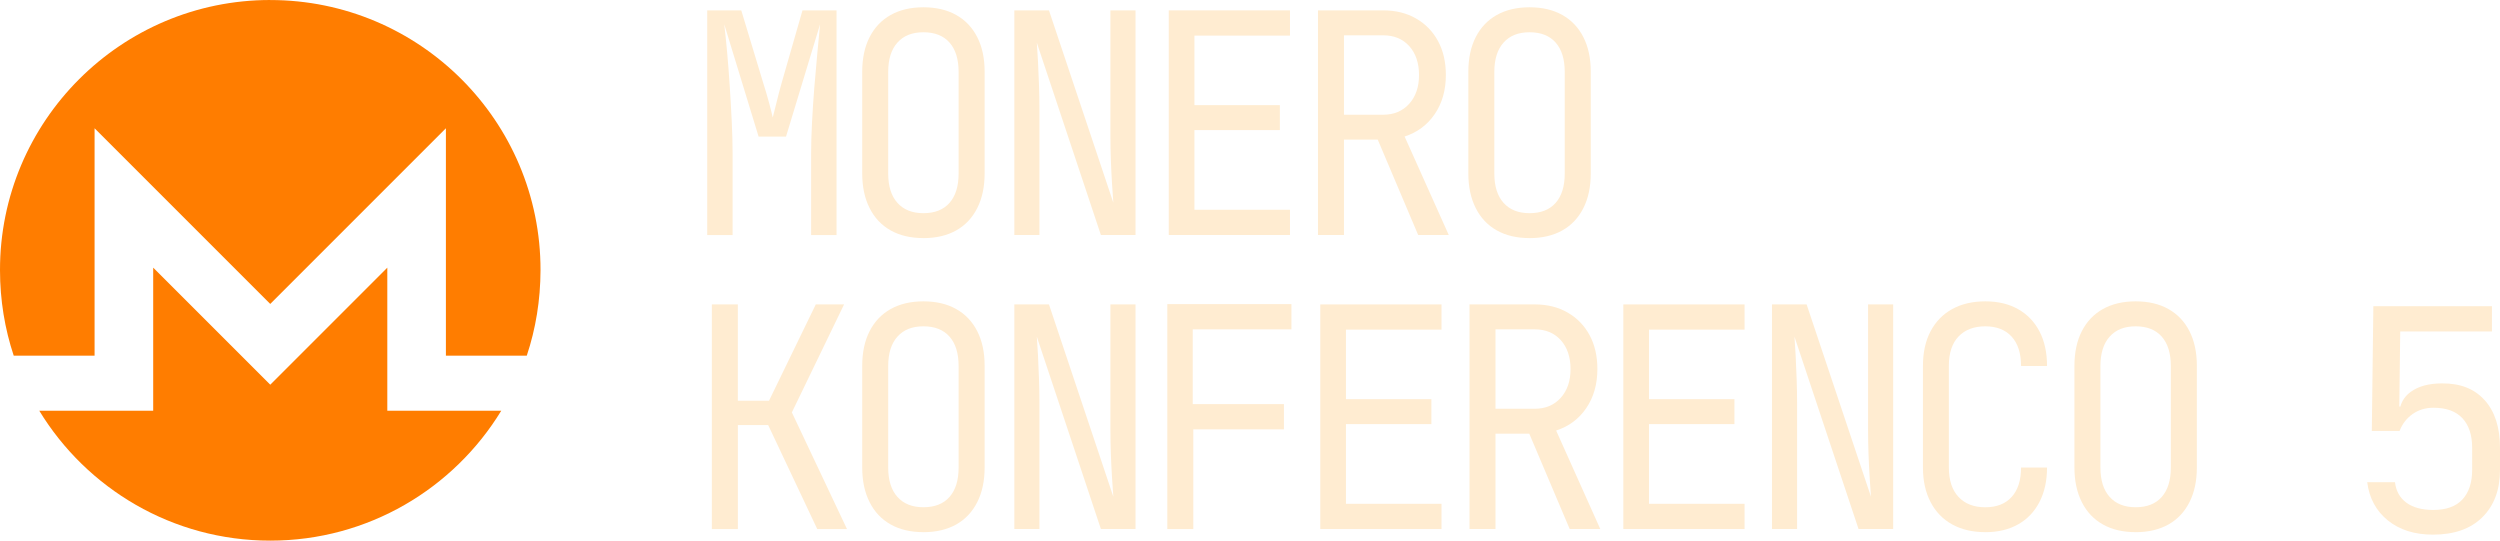
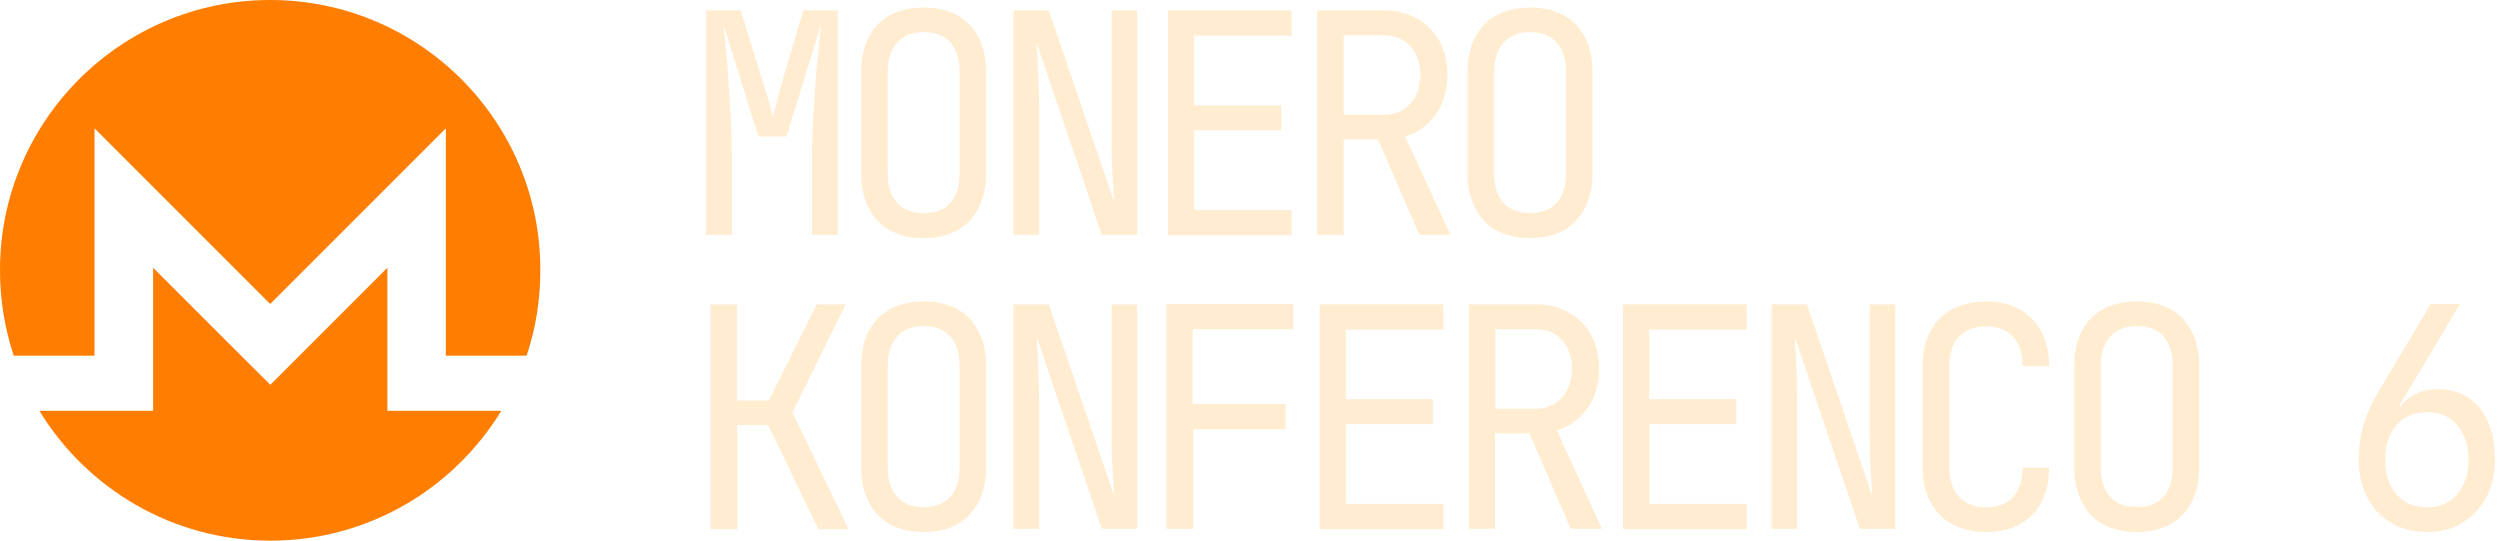
- <svg xmlns="http://www.w3.org/2000/svg" id="Layer_2" data-name="Layer 2" viewBox="0 0 792.777 171.442" version="1.1" width="792.777" height="171.442">
-   <defs id="defs28" />
-   <g id="Layer_1-2" data-name="Layer 1" transform="translate(-121.8138,-64.48532)">
+ <svg xmlns="http://www.w3.org/2000/svg" version="1.1" id="Layer_2_00000147184727878477107590000009131415393849131402_" x="0px" y="0px" viewBox="0 0 792.8 171.4" style="enable-background:new 0 0 792.8 171.4;" xml:space="preserve">
+   <defs id="defs17" />
+   <style type="text/css" id="style1">
+ 	.st0{fill:#FF7D00;}
+ 	.st1{fill:#001524;}
+ </style>
+   <g id="Layer_1-2" transform="translate(-121.8138,-64.48532)">
    <g id="g28">
      <g id="g1" transform="matrix(0.5498977,0,0,0.5498977,121.8139,64.48532)">
-         <path id="_149931032" data-name=" 149931032" d="M 155.85,0 C 69.79,0 -0.11,69.89 0,155.86 c 0.02,17.2 2.76,33.75 7.91,49.23 H 54.54 V 73.97 l 101.3,101.3 101.3,-101.3 v 131.12 h 46.64 c 5.16,-15.48 7.88,-32.02 7.92,-49.23 C 311.85,69.8 241.91,0.02 155.85,0.02 Z" fill="#ff7d00" />
-         <path id="_149931160" data-name=" 149931160" d="M 132.55,198.56 88.34,154.35 v 82.51 H 22.65 c 27.36,44.89 76.8,74.91 133.2,74.91 56.4,0 105.84,-30.03 133.21,-74.91 h -65.71 v -82.51 l -44.21,44.21 -23.29,23.29 -23.29,-23.29 v 0 z" fill="#ff7d00" />
-       </g>
-       <g id="g27" transform="translate(-7.309158,41.24563)">
-         <path d="m 917.05,150.16 c -3.23,-3.62 -7.75,-5.4 -13.56,-5.34 -4.11,0 -7.39,0.88 -9.84,2.64 -1.72,1.24 -2.83,2.81 -3.34,4.7 h -0.34 l 0.29,-23.8 h 29.08 v -8.03 h -37.6 l -0.49,39.56 h 8.81 c 0.85,-2.22 2.22,-4 4.11,-5.34 1.89,-1.34 4.11,-2.01 6.66,-2.01 4.05,0 7.1,1.11 9.16,3.33 2.06,2.22 3.08,5.35 3.08,9.4 v 6.95 c 0,4.05 -1.03,7.18 -3.08,9.4 -2.06,2.22 -5.14,3.33 -9.25,3.33 -3.59,0 -6.43,-0.77 -8.52,-2.3 -2.09,-1.53 -3.3,-3.7 -3.62,-6.51 h -8.81 c 0.65,5.09 2.84,9.14 6.56,12.14 3.72,3 8.49,4.5 14.3,4.5 6.72,0 11.95,-1.84 15.67,-5.53 3.72,-3.69 5.58,-8.7 5.58,-15.03 v -6.95 c 0,-6.46 -1.62,-11.51 -4.85,-15.13 z" fill="#ffecd1" id="path1" />
-         <path d="M 353.39,97.77 V 26.53 h 10.8 l 6.96,23.03 c 0.67,2.08 1.28,4.15 1.83,6.2 0.55,2.05 0.95,3.63 1.19,4.74 0.31,-1.11 0.7,-2.68 1.19,-4.74 0.49,-2.05 1.04,-4.15 1.65,-6.29 l 6.59,-22.93 h 10.8 v 71.24 h -8.06 V 71.92 c 0,-2.86 0.09,-6.11 0.28,-9.76 0.18,-3.64 0.43,-7.37 0.73,-11.17 0.31,-3.8 0.63,-7.45 0.96,-10.93 0.33,-3.48 0.62,-6.52 0.87,-9.12 l -10.8,35.61 h -8.7 L 358.79,30.94 c 0.3,2.53 0.61,5.48 0.91,8.83 0.31,3.35 0.58,6.9 0.82,10.64 0.24,3.74 0.46,7.47 0.64,11.17 0.18,3.71 0.28,7.16 0.28,10.34 v 25.86 h -8.06 z" fill="#ffecd1" id="path2" />
-         <path d="m 421.95,98.74 c -4.03,0 -7.49,-0.81 -10.39,-2.44 -2.9,-1.63 -5.13,-3.99 -6.68,-7.08 -1.56,-3.09 -2.34,-6.75 -2.34,-10.98 v -32.2 c 0,-4.29 0.78,-7.97 2.34,-11.02 1.56,-3.06 3.78,-5.4 6.68,-7.03 2.9,-1.62 6.36,-2.44 10.39,-2.44 4.03,0 7.49,0.81 10.39,2.44 2.9,1.63 5.13,3.97 6.68,7.03 1.56,3.06 2.34,6.7 2.34,10.93 v 32.3 c 0,4.23 -0.78,7.89 -2.34,10.98 -1.56,3.09 -3.78,5.45 -6.68,7.08 -2.9,1.62 -6.36,2.44 -10.39,2.44 z m 0,-7.9 c 3.6,0 6.36,-1.09 8.28,-3.27 1.92,-2.18 2.88,-5.28 2.88,-9.32 v -32.2 c 0,-4.03 -0.96,-7.13 -2.88,-9.31 -1.92,-2.18 -4.68,-3.27 -8.28,-3.27 -3.6,0 -6.29,1.09 -8.24,3.27 -1.96,2.18 -2.93,5.29 -2.93,9.31 v 32.2 c 0,4.04 0.97,7.14 2.93,9.32 1.95,2.18 4.7,3.27 8.24,3.27 z" fill="#ffecd1" id="path3" />
-         <path d="M 450.78,97.77 V 26.53 h 10.98 l 20.41,60.99 c -0.12,-1.62 -0.26,-3.63 -0.41,-6 -0.15,-2.38 -0.27,-4.88 -0.37,-7.52 -0.09,-2.64 -0.14,-5.13 -0.14,-7.47 v -40 h 7.96 V 97.77 H 478.23 L 457.91,36.78 c 0.12,1.56 0.24,3.53 0.37,5.9 0.12,2.37 0.23,4.88 0.32,7.52 0.09,2.64 0.14,5.15 0.14,7.56 v 40.01 z" fill="#ffecd1" id="path4" />
-         <path d="M 499.75,97.77 V 26.53 h 38.44 v 8 h -30.3 v 22.05 h 27.09 v 7.91 h -27.09 v 25.27 h 30.3 v 8 h -38.44 z" fill="#ffecd1" id="path5" />
-         <path d="M 547.07,97.77 V 26.53 h 20.69 c 3.96,0 7.44,0.86 10.43,2.59 2.99,1.72 5.31,4.11 6.96,7.17 1.65,3.06 2.47,6.63 2.47,10.73 0,4.82 -1.18,8.95 -3.52,12.39 -2.35,3.45 -5.54,5.82 -9.56,7.12 l 14,31.23 h -9.7 L 566.02,67.51 h -10.71 v 30.25 h -8.24 z m 8.24,-38.15 h 12.45 c 3.41,0 6.16,-1.16 8.24,-3.47 2.08,-2.31 3.11,-5.35 3.11,-9.12 0,-3.77 -1.04,-6.9 -3.11,-9.18 -2.07,-2.28 -4.82,-3.41 -8.24,-3.41 h -12.45 z" fill="#ffecd1" id="path6" />
-         <path d="m 614.16,98.74 c -4.03,0 -7.49,-0.81 -10.39,-2.44 -2.9,-1.63 -5.13,-3.99 -6.68,-7.08 -1.56,-3.09 -2.34,-6.75 -2.34,-10.98 v -32.2 c 0,-4.29 0.78,-7.97 2.34,-11.02 1.56,-3.06 3.78,-5.4 6.68,-7.03 2.9,-1.62 6.36,-2.44 10.39,-2.44 4.03,0 7.49,0.81 10.39,2.44 2.9,1.63 5.13,3.97 6.68,7.03 1.56,3.06 2.34,6.7 2.34,10.93 v 32.3 c 0,4.23 -0.78,7.89 -2.34,10.98 -1.56,3.09 -3.78,5.45 -6.68,7.08 -2.9,1.62 -6.36,2.44 -10.39,2.44 z m 0,-7.9 c 3.6,0 6.36,-1.09 8.28,-3.27 1.92,-2.18 2.88,-5.28 2.88,-9.32 v -32.2 c 0,-4.03 -0.96,-7.13 -2.88,-9.31 -1.92,-2.18 -4.68,-3.27 -8.28,-3.27 -3.6,0 -6.29,1.09 -8.24,3.27 -1.96,2.18 -2.93,5.29 -2.93,9.31 v 32.2 c 0,4.04 0.97,7.14 2.93,9.32 1.95,2.18 4.7,3.27 8.24,3.27 z" fill="#ffecd1" id="path7" />
-         <path d="m 354.86,191.01 v -71.24 h 8.24 v 30.54 h 9.89 l 14.83,-30.54 h 8.97 l -16.56,34.25 17.48,36.99 h -9.43 l -15.56,-32.98 h -9.61 v 32.98 h -8.24 z" fill="#ffecd1" id="path8" />
-         <path d="m 421.95,191.99 c -4.03,0 -7.49,-0.81 -10.39,-2.44 -2.9,-1.63 -5.13,-3.99 -6.68,-7.08 -1.56,-3.09 -2.34,-6.75 -2.34,-10.98 v -32.2 c 0,-4.29 0.78,-7.97 2.34,-11.02 1.56,-3.06 3.78,-5.4 6.68,-7.03 2.9,-1.62 6.36,-2.44 10.39,-2.44 4.03,0 7.49,0.81 10.39,2.44 2.9,1.63 5.13,3.97 6.68,7.03 1.56,3.06 2.34,6.7 2.34,10.93 v 32.3 c 0,4.23 -0.78,7.89 -2.34,10.98 -1.56,3.09 -3.78,5.45 -6.68,7.08 -2.9,1.62 -6.36,2.44 -10.39,2.44 z m 0,-7.9 c 3.6,0 6.36,-1.09 8.28,-3.27 1.92,-2.18 2.88,-5.28 2.88,-9.32 v -32.2 c 0,-4.03 -0.96,-7.13 -2.88,-9.31 -1.92,-2.18 -4.68,-3.27 -8.28,-3.27 -3.6,0 -6.29,1.09 -8.24,3.27 -1.96,2.18 -2.93,5.29 -2.93,9.31 v 32.2 c 0,4.04 0.97,7.14 2.93,9.32 1.95,2.18 4.7,3.27 8.24,3.27 z" fill="#ffecd1" id="path9" />
-         <path d="m 450.78,191.01 v -71.24 h 10.98 l 20.41,60.99 c -0.12,-1.62 -0.26,-3.63 -0.41,-6 -0.15,-2.38 -0.27,-4.88 -0.37,-7.52 -0.09,-2.64 -0.14,-5.13 -0.14,-7.47 v -40.01 h 7.96 V 191 h -10.98 l -20.32,-60.99 c 0.12,1.56 0.24,3.53 0.37,5.9 0.12,2.37 0.23,4.88 0.32,7.52 0.09,2.64 0.14,5.15 0.14,7.56 V 191 h -7.96 z" fill="#ffecd1" id="path10" />
-         <path d="m 499.29,191.01 v -71.33 h 39.36 v 8 h -31.3 v 23.71 h 28.92 v 8 h -28.74 v 31.62 z" fill="#ffecd1" id="path11" />
-         <path d="m 547.8,191.01 v -71.24 h 38.44 v 8 h -30.3 v 22.05 h 27.09 v 7.91 H 555.94 V 183 h 30.3 v 8 H 547.8 Z" fill="#ffecd1" id="path12" />
-         <path d="m 595.12,191.01 v -71.24 h 20.69 c 3.96,0 7.44,0.86 10.43,2.59 2.99,1.72 5.31,4.11 6.96,7.17 1.65,3.06 2.47,6.63 2.47,10.73 0,4.82 -1.18,8.95 -3.52,12.39 -2.35,3.45 -5.54,5.82 -9.56,7.12 l 14,31.23 h -9.7 L 614.07,160.75 H 603.36 V 191 h -8.24 z m 8.24,-38.15 h 12.45 c 3.41,0 6.16,-1.16 8.24,-3.47 2.08,-2.31 3.11,-5.35 3.11,-9.12 0,-3.77 -1.04,-6.9 -3.11,-9.18 -2.07,-2.28 -4.82,-3.41 -8.24,-3.41 h -12.45 z" fill="#ffecd1" id="path13" />
-         <path d="m 643.9,191.01 v -71.24 h 38.44 v 8 h -30.3 v 22.05 h 27.09 v 7.91 H 652.04 V 183 h 30.3 v 8 H 643.9 Z" fill="#ffecd1" id="path14" />
-         <path d="m 691.04,191.01 v -71.24 h 10.98 l 20.41,60.99 c -0.12,-1.62 -0.26,-3.63 -0.41,-6 -0.15,-2.38 -0.27,-4.88 -0.37,-7.52 -0.09,-2.64 -0.14,-5.13 -0.14,-7.47 v -40.01 h 7.96 V 191 h -10.98 l -20.32,-60.99 c 0.12,1.56 0.24,3.53 0.37,5.9 0.12,2.37 0.23,4.88 0.32,7.52 0.09,2.64 0.14,5.15 0.14,7.56 V 191 h -7.96 z" fill="#ffecd1" id="path15" />
-         <path d="m 758.68,191.99 c -4.03,0 -7.52,-0.81 -10.48,-2.44 -2.96,-1.63 -5.25,-3.99 -6.86,-7.08 -1.62,-3.09 -2.43,-6.75 -2.43,-10.98 v -32.2 c 0,-4.29 0.81,-7.97 2.43,-11.02 1.61,-3.06 3.9,-5.4 6.86,-7.03 2.96,-1.62 6.45,-2.44 10.48,-2.44 4.03,0 7.51,0.83 10.43,2.49 2.93,1.66 5.19,4.02 6.77,7.08 1.59,3.06 2.38,6.7 2.38,10.93 h -8.24 c 0,-4.03 -0.99,-7.13 -2.98,-9.31 -1.98,-2.18 -4.78,-3.27 -8.37,-3.27 -3.59,0 -6.42,1.08 -8.47,3.22 -2.05,2.14 -3.07,5.23 -3.07,9.27 v 32.3 c 0,4.04 1.02,7.14 3.07,9.32 2.04,2.18 4.87,3.27 8.47,3.27 3.6,0 6.39,-1.09 8.37,-3.27 1.98,-2.18 2.98,-5.28 2.98,-9.32 h 8.24 c 0,4.17 -0.8,7.79 -2.38,10.88 -1.59,3.09 -3.84,5.46 -6.77,7.12 -2.93,1.66 -6.41,2.49 -10.43,2.49 z" fill="#ffecd1" id="path16" />
-         <path d="m 806.36,191.99 c -4.03,0 -7.49,-0.81 -10.39,-2.44 -2.9,-1.63 -5.13,-3.99 -6.68,-7.08 -1.56,-3.09 -2.34,-6.75 -2.34,-10.98 v -32.2 c 0,-4.29 0.78,-7.97 2.34,-11.02 1.56,-3.06 3.78,-5.4 6.68,-7.03 2.9,-1.62 6.36,-2.44 10.39,-2.44 4.03,0 7.49,0.81 10.39,2.44 2.9,1.63 5.13,3.97 6.68,7.03 1.55,3.06 2.34,6.7 2.34,10.93 v 32.3 c 0,4.23 -0.78,7.89 -2.34,10.98 -1.56,3.09 -3.78,5.45 -6.68,7.08 -2.9,1.62 -6.36,2.44 -10.39,2.44 z m 0,-7.9 c 3.6,0 6.36,-1.09 8.28,-3.27 1.92,-2.18 2.88,-5.28 2.88,-9.32 v -32.2 c 0,-4.03 -0.96,-7.13 -2.88,-9.31 -1.92,-2.18 -4.68,-3.27 -8.28,-3.27 -3.6,0 -6.29,1.09 -8.24,3.27 -1.96,2.18 -2.93,5.29 -2.93,9.31 v 32.2 c 0,4.04 0.97,7.14 2.93,9.32 1.95,2.18 4.7,3.27 8.24,3.27 z" fill="#ffecd1" id="path17" />
+         <path id="_149931032" class="st0" d="M155.8,0C69.8,0-0.1,69.9,0,155.9c0,17.2,2.8,33.7,7.9,49.2h46.6V74l101.3,101.3L257.1,74     v131.1h46.6c5.2-15.5,7.9-32,7.9-49.2C311.8,69.8,241.9,0,155.8,0L155.8,0z" />
+         <path id="_149931160" class="st0" d="M132.5,198.6l-44.2-44.2v82.5H22.7c27.4,44.9,76.8,74.9,133.2,74.9s105.8-30,133.2-74.9     h-65.7v-82.5l-44.2,44.2l-23.3,23.3L132.5,198.6L132.5,198.6L132.5,198.6z" />
      </g>
    </g>
  </g>
+   <g id="g11" style="stroke:none;stroke-opacity:1;fill:#ffecd1;fill-opacity:1">
+     <path class="st1" d="M225.3,167.8V96.5h8.4v30.5h10.1L259,96.5h9.2l-16.9,34.3l17.8,37h-9.6l-15.9-33h-9.8v33H225.3z" id="path1" style="stroke:none;stroke-opacity:1;fill:#ffecd1;fill-opacity:1" />
+     <path class="st1" d="M292.9,168.7c-4.1,0-7.6-0.8-10.6-2.4c-3-1.6-5.2-4-6.8-7.1c-1.6-3.1-2.4-6.8-2.4-11V116c0-4.3,0.8-8,2.4-11   c1.6-3.1,3.9-5.4,6.8-7c3-1.6,6.5-2.4,10.6-2.4c4.1,0,7.6,0.8,10.6,2.4c3,1.6,5.2,4,6.8,7c1.6,3.1,2.4,6.7,2.4,10.9v32.3   c0,4.2-0.8,7.9-2.4,11c-1.6,3.1-3.9,5.5-6.8,7.1C300.5,167.9,297,168.7,292.9,168.7z M292.9,160.8c3.7,0,6.5-1.1,8.5-3.3   c2-2.2,2.9-5.3,2.9-9.3V116c0-4-1-7.1-2.9-9.3c-2-2.2-4.8-3.3-8.5-3.3c-3.6,0-6.4,1.1-8.4,3.3c-2,2.2-3,5.3-3,9.3v32.2   c0,4,1,7.1,3,9.3C286.5,159.8,289.3,160.8,292.9,160.8z" id="path2" style="stroke:none;stroke-opacity:1;fill:#ffecd1;fill-opacity:1" />
+     <path class="st1" d="M321.4,167.8V96.5h11.2l20.8,61c-0.1-1.6-0.3-3.6-0.4-6c-0.2-2.4-0.3-4.9-0.4-7.5s-0.1-5.1-0.1-7.5v-40h8.1   v71.2h-11.2l-20.7-61c0.1,1.6,0.2,3.5,0.4,5.9c0.1,2.4,0.2,4.9,0.3,7.5c0.1,2.6,0.1,5.2,0.1,7.6v40H321.4z" id="path3" style="stroke:none;stroke-opacity:1;fill:#ffecd1;fill-opacity:1" />
+     <path class="st1" d="M369.9,167.8V96.4h40.2v8h-31.9v23.7h29.5v8h-29.3v31.6H369.9z" id="path4" style="stroke:none;stroke-opacity:1;fill:#ffecd1;fill-opacity:1" />
+     <path class="st1" d="M418.5,167.8V96.5h39.2v8h-30.9v22.1h27.6v7.9h-27.6v25.3h30.9v8H418.5z" id="path5" style="stroke:none;stroke-opacity:1;fill:#ffecd1;fill-opacity:1" />
+     <path class="st1" d="M465.8,167.8V96.5h21.1c4,0,7.6,0.9,10.6,2.6c3,1.7,5.4,4.1,7.1,7.2c1.7,3.1,2.5,6.6,2.5,10.7   c0,4.8-1.2,8.9-3.6,12.4c-2.4,3.4-5.7,5.8-9.8,7.1l14.3,31.2h-9.9l-13.1-30.3h-10.9v30.3H465.8z M474.2,129.6h12.7   c3.5,0,6.3-1.2,8.4-3.5c2.1-2.3,3.2-5.4,3.2-9.1c0-3.8-1.1-6.9-3.2-9.2c-2.1-2.3-4.9-3.4-8.4-3.4h-12.7V129.6z" id="path6" style="stroke:none;stroke-opacity:1;fill:#ffecd1;fill-opacity:1" />
+     <path class="st1" d="M514.7,167.8V96.5h39.2v8H523v22.1h27.6v7.9H523v25.3h30.9v8H514.7z" id="path7" style="stroke:none;stroke-opacity:1;fill:#ffecd1;fill-opacity:1" />
+     <path class="st1" d="M561.8,167.8V96.5H573l20.8,61c-0.1-1.6-0.3-3.6-0.4-6c-0.2-2.4-0.3-4.9-0.4-7.5c-0.1-2.6-0.1-5.1-0.1-7.5v-40   h8.1v71.2h-11.2l-20.7-61c0.1,1.6,0.2,3.5,0.4,5.9c0.1,2.4,0.2,4.9,0.3,7.5c0.1,2.6,0.1,5.2,0.1,7.6v40H561.8z" id="path8" style="stroke:none;stroke-opacity:1;fill:#ffecd1;fill-opacity:1" />
+     <path class="st1" d="M629.9,168.7c-4.1,0-7.7-0.8-10.7-2.4c-3-1.6-5.4-4-7-7.1c-1.7-3.1-2.5-6.8-2.5-11V116c0-4.3,0.8-8,2.5-11   c1.6-3.1,4-5.4,7-7c3-1.6,6.6-2.4,10.7-2.4c4.1,0,7.7,0.8,10.6,2.5s5.3,4,6.9,7.1c1.6,3.1,2.4,6.7,2.4,10.9h-8.4c0-4-1-7.1-3-9.3   c-2-2.2-4.9-3.3-8.5-3.3c-3.7,0-6.6,1.1-8.6,3.2c-2.1,2.1-3.1,5.2-3.1,9.3v32.3c0,4,1,7.1,3.1,9.3c2.1,2.2,5,3.3,8.6,3.3   c3.7,0,6.5-1.1,8.5-3.3c2-2.2,3-5.3,3-9.3h8.4c0,4.2-0.8,7.8-2.4,10.9c-1.6,3.1-3.9,5.5-6.9,7.1S634,168.7,629.9,168.7z" id="path9" style="stroke:none;stroke-opacity:1;fill:#ffecd1;fill-opacity:1" />
+     <path class="st1" d="M677.6,168.7c-4.1,0-7.6-0.8-10.6-2.4c-3-1.6-5.2-4-6.8-7.1c-1.6-3.1-2.4-6.8-2.4-11V116c0-4.3,0.8-8,2.4-11   c1.6-3.1,3.9-5.4,6.8-7c3-1.6,6.5-2.4,10.6-2.4c4.1,0,7.6,0.8,10.6,2.4c3,1.6,5.2,4,6.8,7c1.6,3.1,2.4,6.7,2.4,10.9v32.3   c0,4.2-0.8,7.9-2.4,11c-1.6,3.1-3.9,5.5-6.8,7.1C685.3,167.9,681.7,168.7,677.6,168.7z M677.6,160.8c3.7,0,6.5-1.1,8.5-3.3   c2-2.2,2.9-5.3,2.9-9.3V116c0-4-1-7.1-2.9-9.3c-2-2.2-4.8-3.3-8.5-3.3c-3.6,0-6.4,1.1-8.4,3.3c-2,2.2-3,5.3-3,9.3v32.2   c0,4,1,7.1,3,9.3C671.2,159.8,674,160.8,677.6,160.8z" id="path10" style="stroke:none;stroke-opacity:1;fill:#ffecd1;fill-opacity:1" />
+     <path class="st1" d="M769.7,168.7c-4.4,0-8.2-1-11.4-2.9c-3.3-1.9-5.8-4.6-7.6-8.1c-1.8-3.4-2.7-7.5-2.7-12c0-3.6,0.5-7.1,1.4-10.5   c1-3.4,2.4-6.8,4.3-10l17.1-28.8h9.3l-19.3,32.4l0.4,0.3c1.2-1.8,2.8-3.2,4.9-4.2c2.1-1,4.4-1.5,6.9-1.5c3.7,0,7,0.9,9.7,2.7   c2.7,1.8,4.9,4.4,6.3,7.7c1.5,3.3,2.2,7.3,2.2,11.8c0,4.6-0.9,8.6-2.7,12c-1.8,3.4-4.3,6.1-7.5,8.1   C777.9,167.8,774.1,168.7,769.7,168.7z M769.6,160.9c4,0,7.2-1.4,9.6-4.1c2.4-2.8,3.6-6.4,3.6-11c0-4.6-1.2-8.2-3.6-11   c-2.4-2.8-5.6-4.1-9.6-4.1c-4,0-7.2,1.4-9.6,4.1c-2.4,2.8-3.6,6.4-3.6,11c0,4.6,1.2,8.2,3.6,11   C762.5,159.6,765.7,160.9,769.6,160.9z" id="path11" style="stroke:none;stroke-opacity:1;fill:#ffecd1;fill-opacity:1" />
+   </g>
+   <g id="g17" style="stroke:none;stroke-opacity:1;fill:#ffecd1;fill-opacity:1">
+     <path class="st1" d="M223.9,74.5V3.3h11l7.1,23c0.7,2.1,1.3,4.1,1.9,6.2c0.6,2,1,3.6,1.2,4.7c0.3-1.1,0.7-2.7,1.2-4.7   c0.5-2,1.1-4.1,1.7-6.3l6.7-22.9h11v71.2h-8.2V48.7c0-2.9,0.1-6.1,0.3-9.8c0.2-3.6,0.4-7.4,0.7-11.2c0.3-3.8,0.6-7.4,1-10.9   c0.3-3.5,0.6-6.5,0.9-9.1l-11,35.6h-8.9L229.4,7.7c0.3,2.5,0.6,5.5,0.9,8.8c0.3,3.4,0.6,6.9,0.8,10.6c0.2,3.7,0.5,7.5,0.7,11.2   c0.2,3.7,0.3,7.2,0.3,10.3v25.9H223.9z" id="path12" style="stroke:none;stroke-opacity:1;fill:#ffecd1;fill-opacity:1" />
+     <path class="st1" d="M292.9,75.5c-4.1,0-7.6-0.8-10.6-2.4c-3-1.6-5.2-4-6.8-7.1c-1.6-3.1-2.4-6.7-2.4-11V22.8c0-4.3,0.8-8,2.4-11   c1.6-3.1,3.9-5.4,6.8-7c3-1.6,6.5-2.4,10.6-2.4c4.1,0,7.6,0.8,10.6,2.4c3,1.6,5.2,4,6.8,7c1.6,3.1,2.4,6.7,2.4,10.9V55   c0,4.2-0.8,7.9-2.4,11c-1.6,3.1-3.9,5.5-6.8,7.1C300.5,74.7,297,75.5,292.9,75.5z M292.9,67.6c3.7,0,6.5-1.1,8.5-3.3   c2-2.2,2.9-5.3,2.9-9.3V22.8c0-4-1-7.1-2.9-9.3c-2-2.2-4.8-3.3-8.5-3.3c-3.6,0-6.4,1.1-8.4,3.3c-2,2.2-3,5.3-3,9.3V55   c0,4,1,7.1,3,9.3C286.5,66.5,289.3,67.6,292.9,67.6z" id="path13" style="stroke:none;stroke-opacity:1;fill:#ffecd1;fill-opacity:1" />
+     <path class="st1" d="M321.4,74.5V3.3h11.2l20.8,61c-0.1-1.6-0.3-3.6-0.4-6c-0.2-2.4-0.3-4.9-0.4-7.5s-0.1-5.1-0.1-7.5v-40h8.1v71.2   h-11.2l-20.7-61c0.1,1.6,0.2,3.5,0.4,5.9c0.1,2.4,0.2,4.9,0.3,7.5c0.1,2.6,0.1,5.2,0.1,7.6v40H321.4z" id="path14" style="stroke:none;stroke-opacity:1;fill:#ffecd1;fill-opacity:1" />
+     <path class="st1" d="M370.4,74.5V3.3h39.2v8h-30.9v22.1h27.6v7.9h-27.6v25.3h30.9v8H370.4z" id="path15" style="stroke:none;stroke-opacity:1;fill:#ffecd1;fill-opacity:1" />
+     <path class="st1" d="M417.7,74.5V3.3h21.1c4,0,7.6,0.9,10.6,2.6c3,1.7,5.4,4.1,7.1,7.2c1.7,3.1,2.5,6.6,2.5,10.7   c0,4.8-1.2,8.9-3.6,12.4c-2.4,3.4-5.7,5.8-9.8,7.1L460,74.5h-9.9l-13.1-30.3h-10.9v30.3H417.7z M426.1,36.4h12.7   c3.5,0,6.3-1.2,8.4-3.5c2.1-2.3,3.2-5.4,3.2-9.1c0-3.8-1.1-6.9-3.2-9.2c-2.1-2.3-4.9-3.4-8.4-3.4h-12.7V36.4z" id="path16" style="stroke:none;stroke-opacity:1;fill:#ffecd1;fill-opacity:1" />
+     <path class="st1" d="M485.2,75.5c-4.1,0-7.6-0.8-10.6-2.4c-3-1.6-5.2-4-6.8-7.1c-1.6-3.1-2.4-6.7-2.4-11V22.8c0-4.3,0.8-8,2.4-11   c1.6-3.1,3.9-5.4,6.8-7c3-1.6,6.5-2.4,10.6-2.4c4.1,0,7.6,0.8,10.6,2.4c3,1.6,5.2,4,6.8,7c1.6,3.1,2.4,6.7,2.4,10.9V55   c0,4.2-0.8,7.9-2.4,11c-1.6,3.1-3.9,5.5-6.8,7.1C492.9,74.7,489.4,75.5,485.2,75.5z M485.2,67.6c3.7,0,6.5-1.1,8.5-3.3   c2-2.2,2.9-5.3,2.9-9.3V22.8c0-4-1-7.1-2.9-9.3c-2-2.2-4.8-3.3-8.5-3.3c-3.6,0-6.4,1.1-8.4,3.3c-2,2.2-3,5.3-3,9.3V55   c0,4,1,7.1,3,9.3C478.8,66.5,481.6,67.6,485.2,67.6z" id="path17" style="stroke:none;stroke-opacity:1;fill:#ffecd1;fill-opacity:1" />
+   </g>
</svg>
